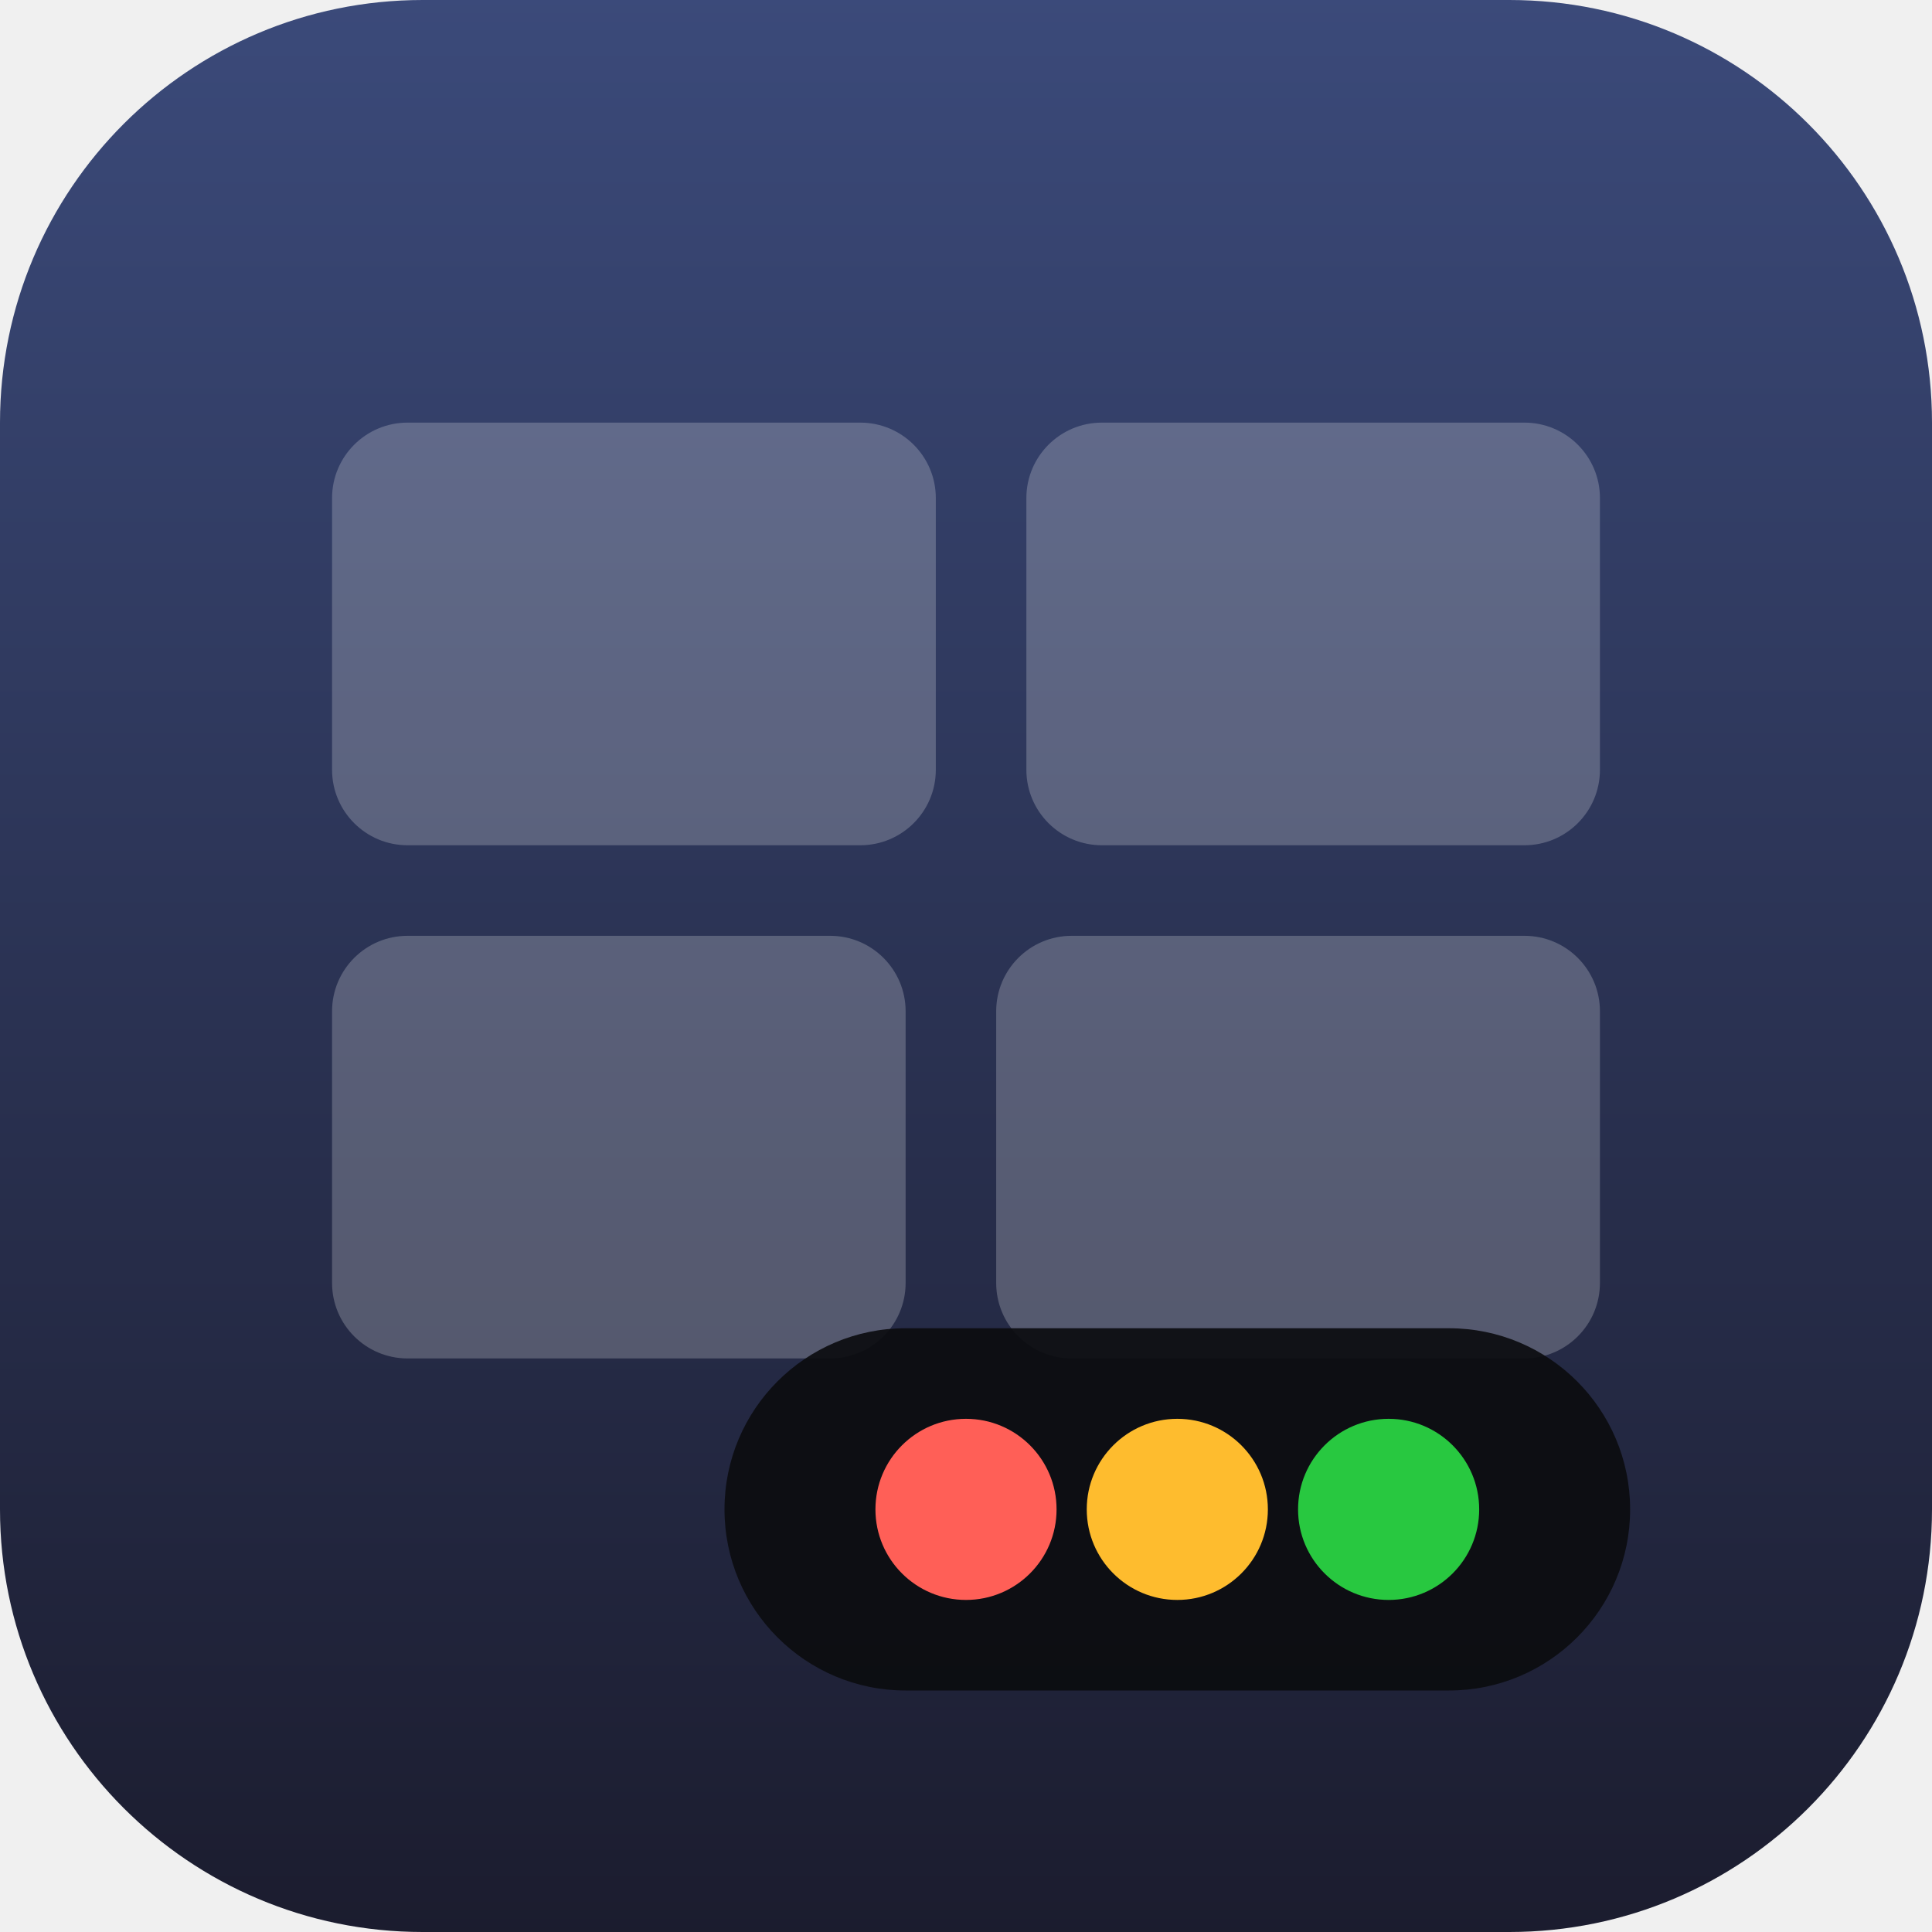
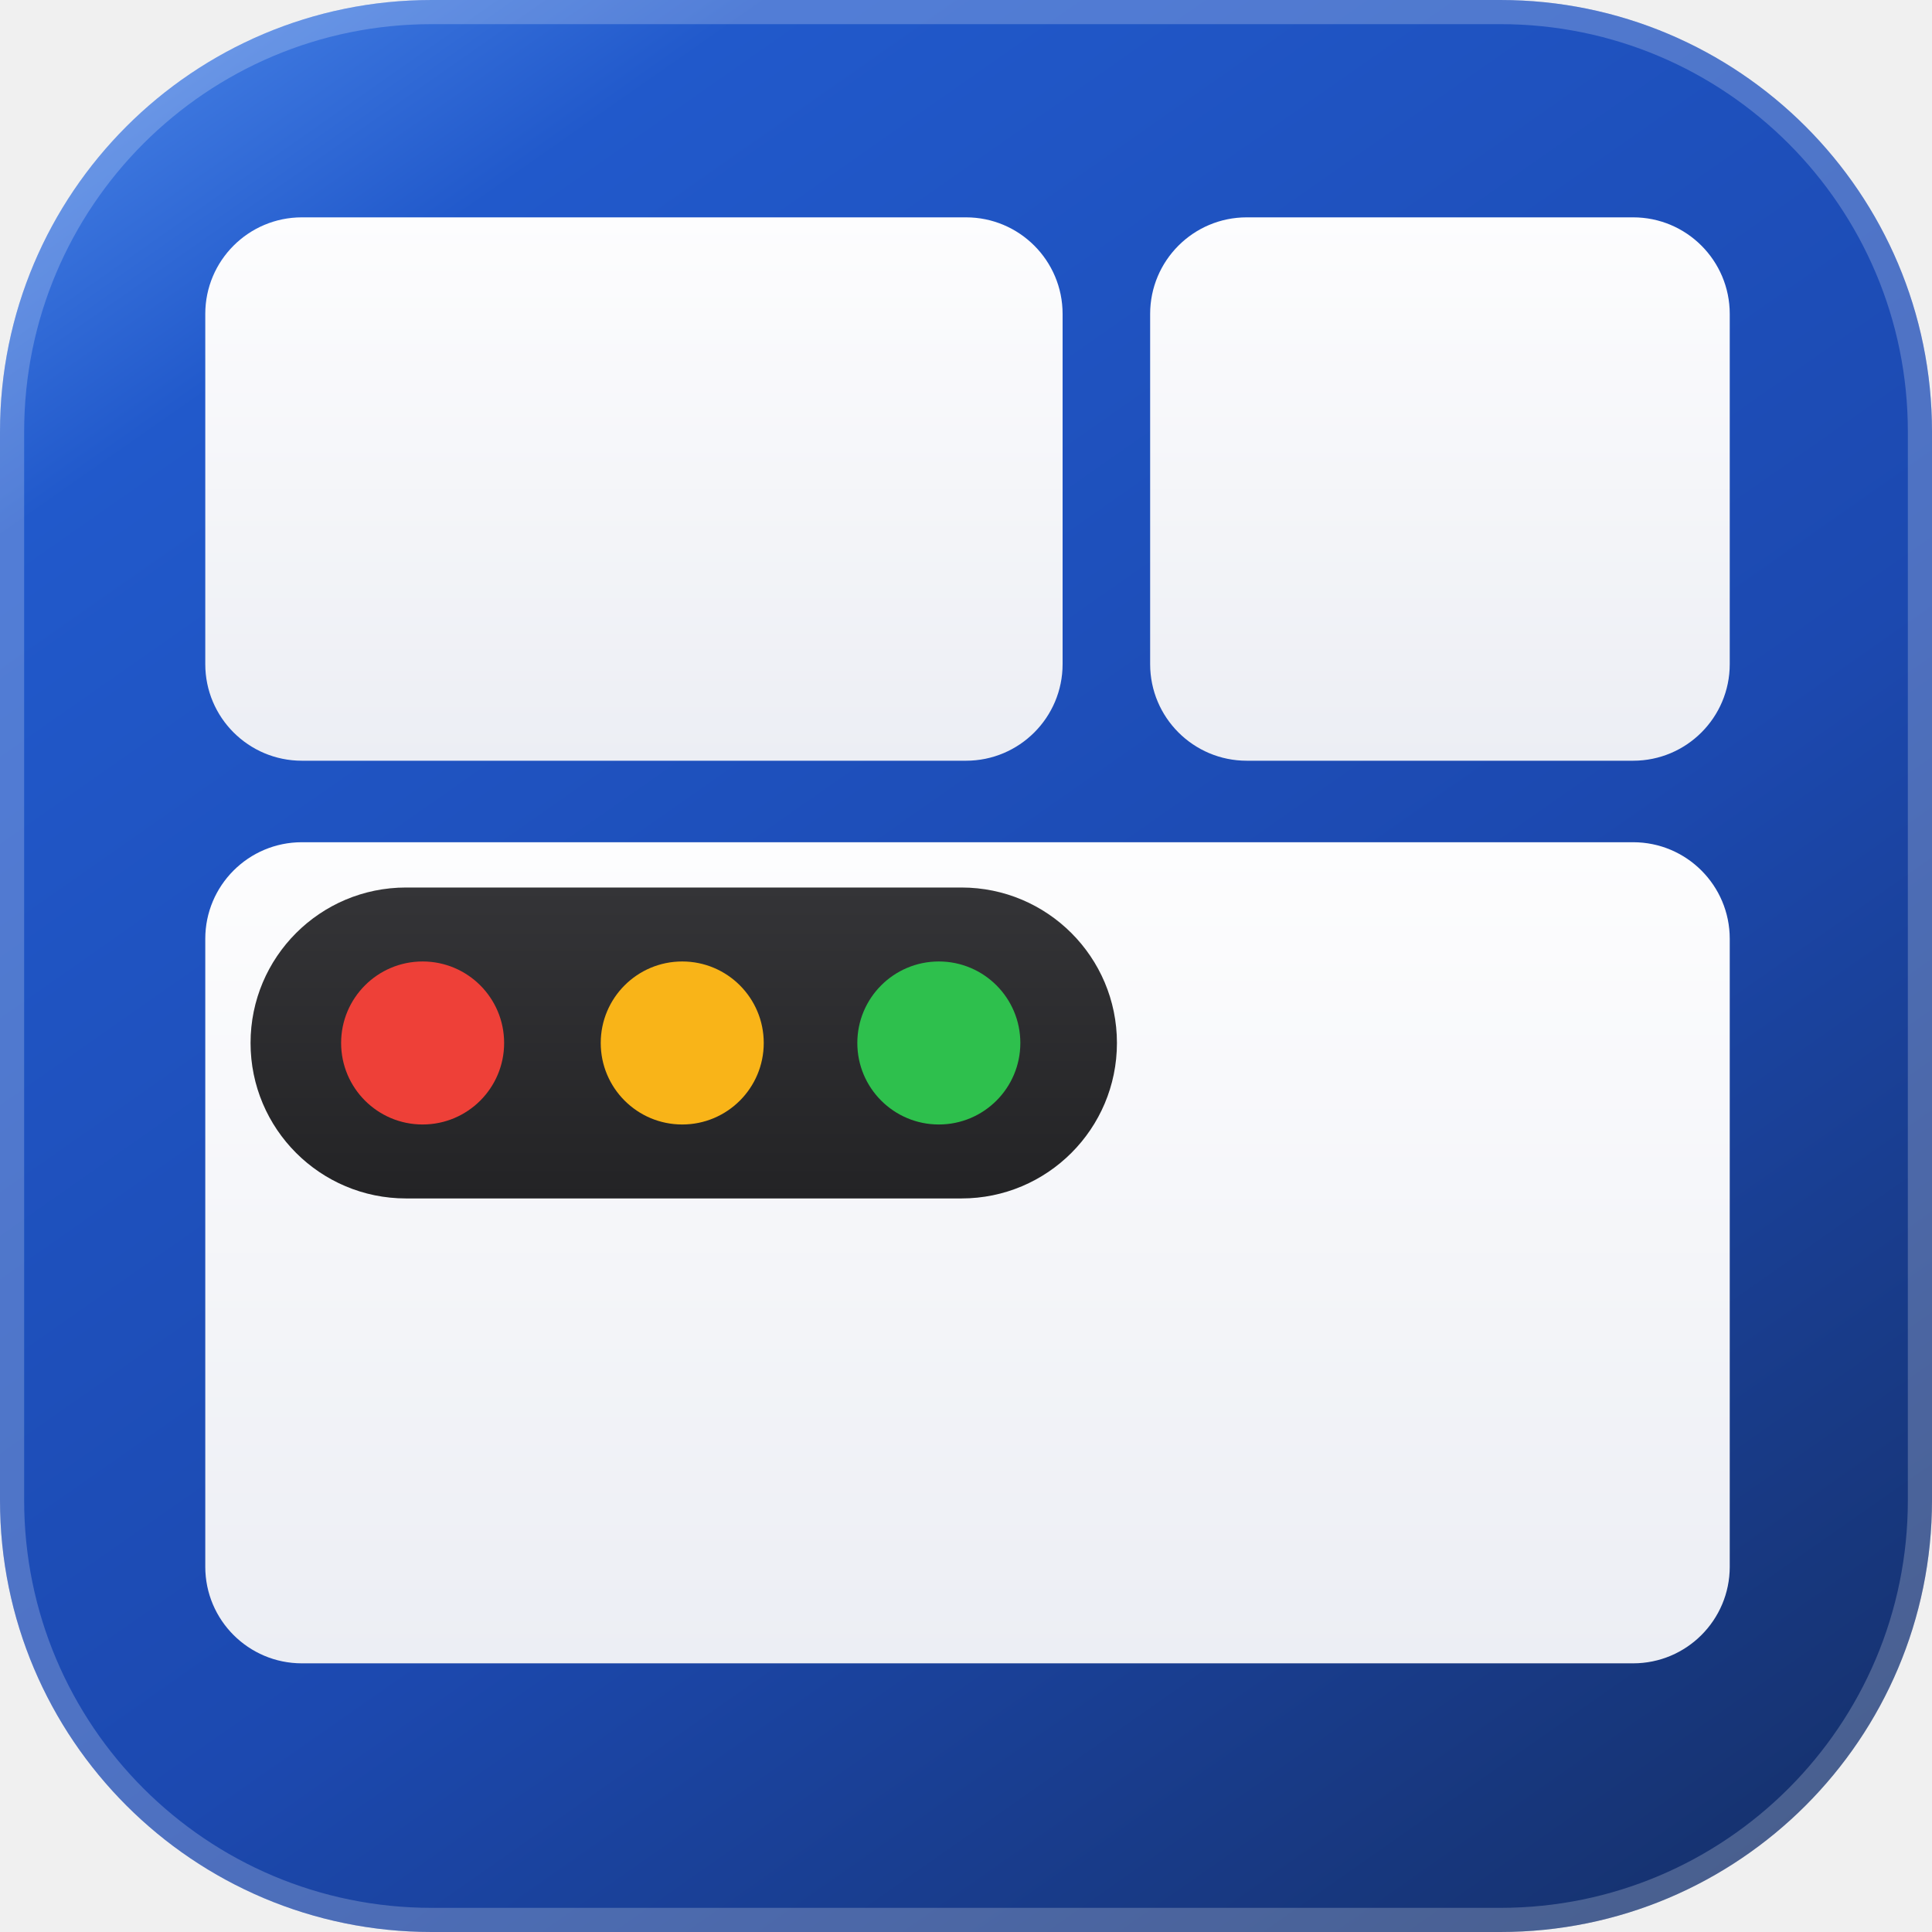
<svg xmlns="http://www.w3.org/2000/svg" viewBox="0 0 64 64">
  <defs>
-     <linearGradient id="bg" x1="0" y1="0" x2="0" y2="1">
-       <stop offset="0%" stop-color="#3b4a7a" />
-       <stop offset="100%" stop-color="#1b1c2e" />
+     <linearGradient id="bg" x1="0.15" y1="0" x2="0.85" y2="1">
+       <stop offset="0%" stop-color="#3f79e0" />
+       <stop offset="12%" stop-color="#2159cb" />
+       <stop offset="60%" stop-color="#1c49b0" />
+       <stop offset="100%" stop-color="#16326f" />
+     </linearGradient>
+     <linearGradient id="panel" x1="0" y1="0" x2="0" y2="1">
+       <stop offset="0%" stop-color="#fdfdfe" />
+       <stop offset="100%" stop-color="#eceef4" />
+     </linearGradient>
+     <linearGradient id="pill" x1="0" y1="0" x2="0" y2="1">
+       <stop offset="0%" stop-color="#343437" />
+       <stop offset="100%" stop-color="#232325" />
    </linearGradient>
  </defs>
-   <rect width="64" height="64" rx="14" fill="url(#bg)" />
-   <g fill="#ffffff" fill-opacity="0.22">
-     <rect x="11" y="14" width="20" height="14" rx="2.5" />
-     <rect x="34" y="14" width="19" height="14" rx="2.5" />
-     <rect x="11" y="31" width="19" height="14" rx="2.5" />
-     <rect x="33" y="31" width="20" height="14" rx="2.5" />
+   <rect width="64" height="64" rx="14.3" fill="url(#bg)" />
+   <g fill="url(#panel)">
+     <rect x="6.8" y="7.2" width="28.4" height="18" rx="3.2" />
+     <rect x="38.1" y="7.2" width="19.2" height="18" rx="3.2" />
+     <rect x="6.8" y="27.9" width="50.5" height="27.2" rx="3.2" />
  </g>
-   <g transform="translate(24 44)">
-     <rect width="30" height="12" rx="6" fill="#0b0c10" fill-opacity="0.92" />
-     <circle cx="8" cy="6" r="3" fill="#ff5f57" />
-     <circle cx="15" cy="6" r="3" fill="#febc2e" />
-     <circle cx="22" cy="6" r="3" fill="#28c840" />
+   <g transform="translate(8.3 29.4)">
+     <rect width="28.7" height="10.3" rx="5.15" fill="url(#pill)" />
+     <circle cx="5.7" cy="5.15" r="2.7" fill="#ee4038" />
+     <circle cx="14.3" cy="5.15" r="2.7" fill="#f9b418" />
+     <circle cx="22.8" cy="5.15" r="2.7" fill="#2ec04d" />
  </g>
+   <rect x="0.4" y="0.4" width="63.2" height="63.2" rx="13.9" fill="none" stroke="#ffffff" stroke-opacity="0.22" stroke-width="0.8" />
</svg>
